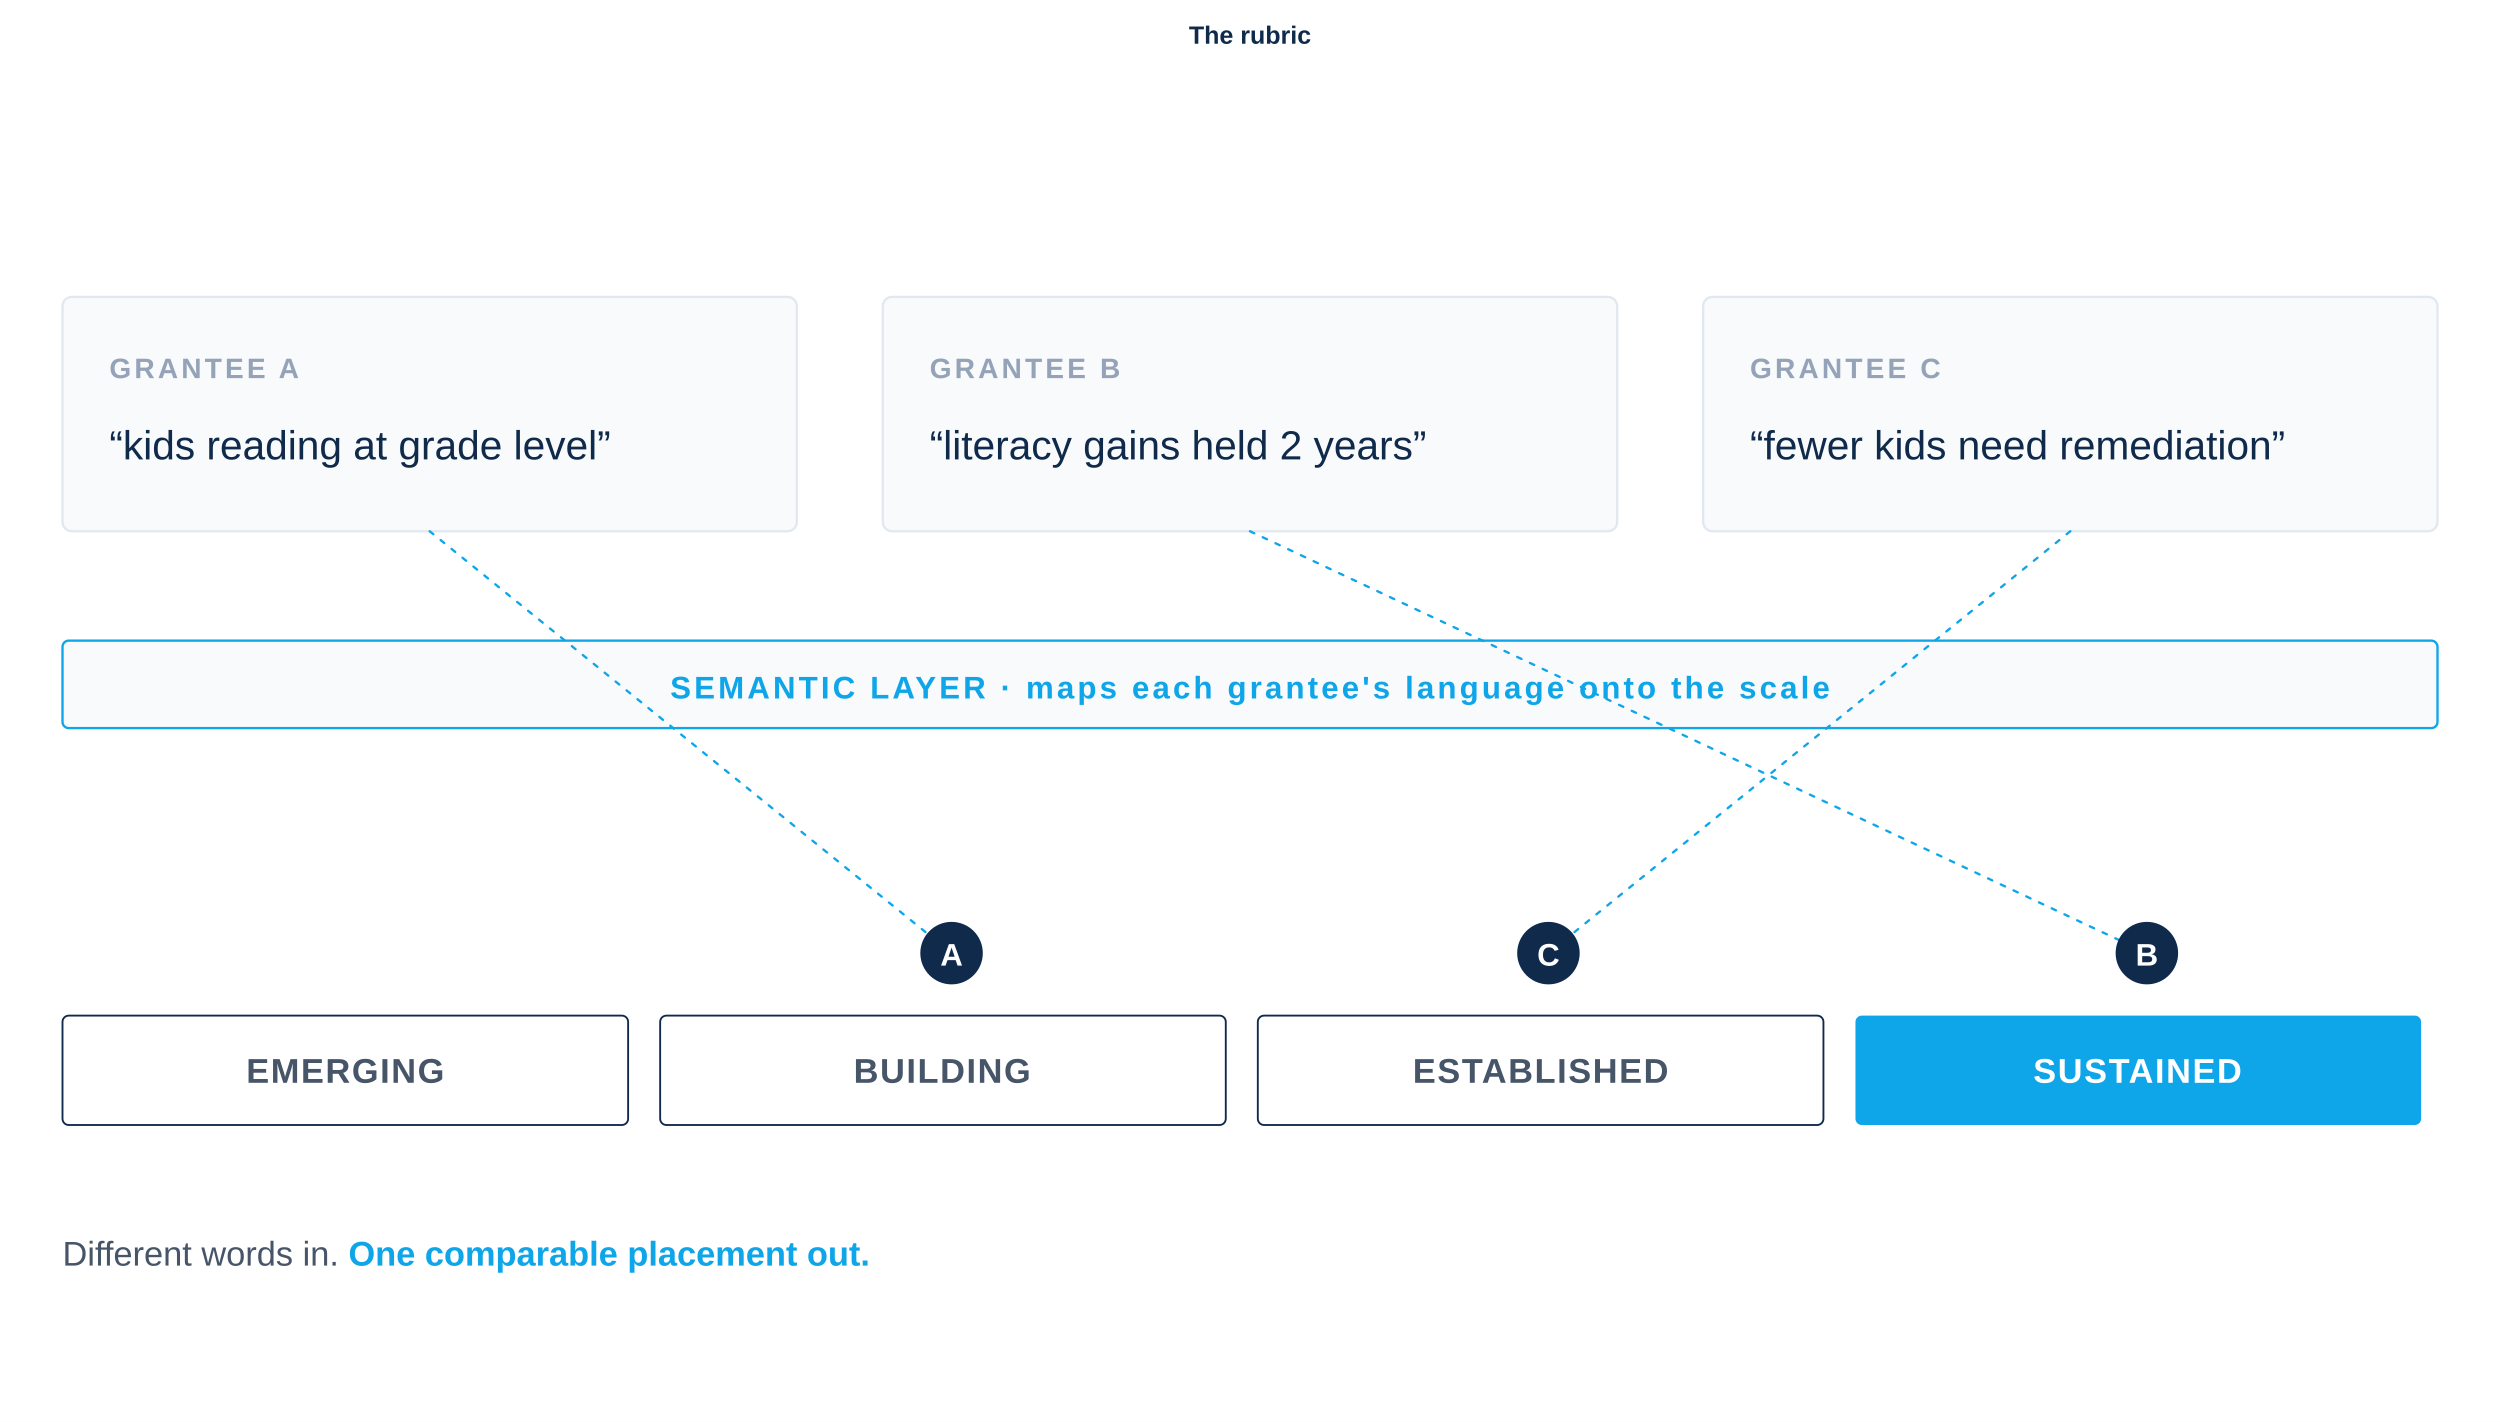
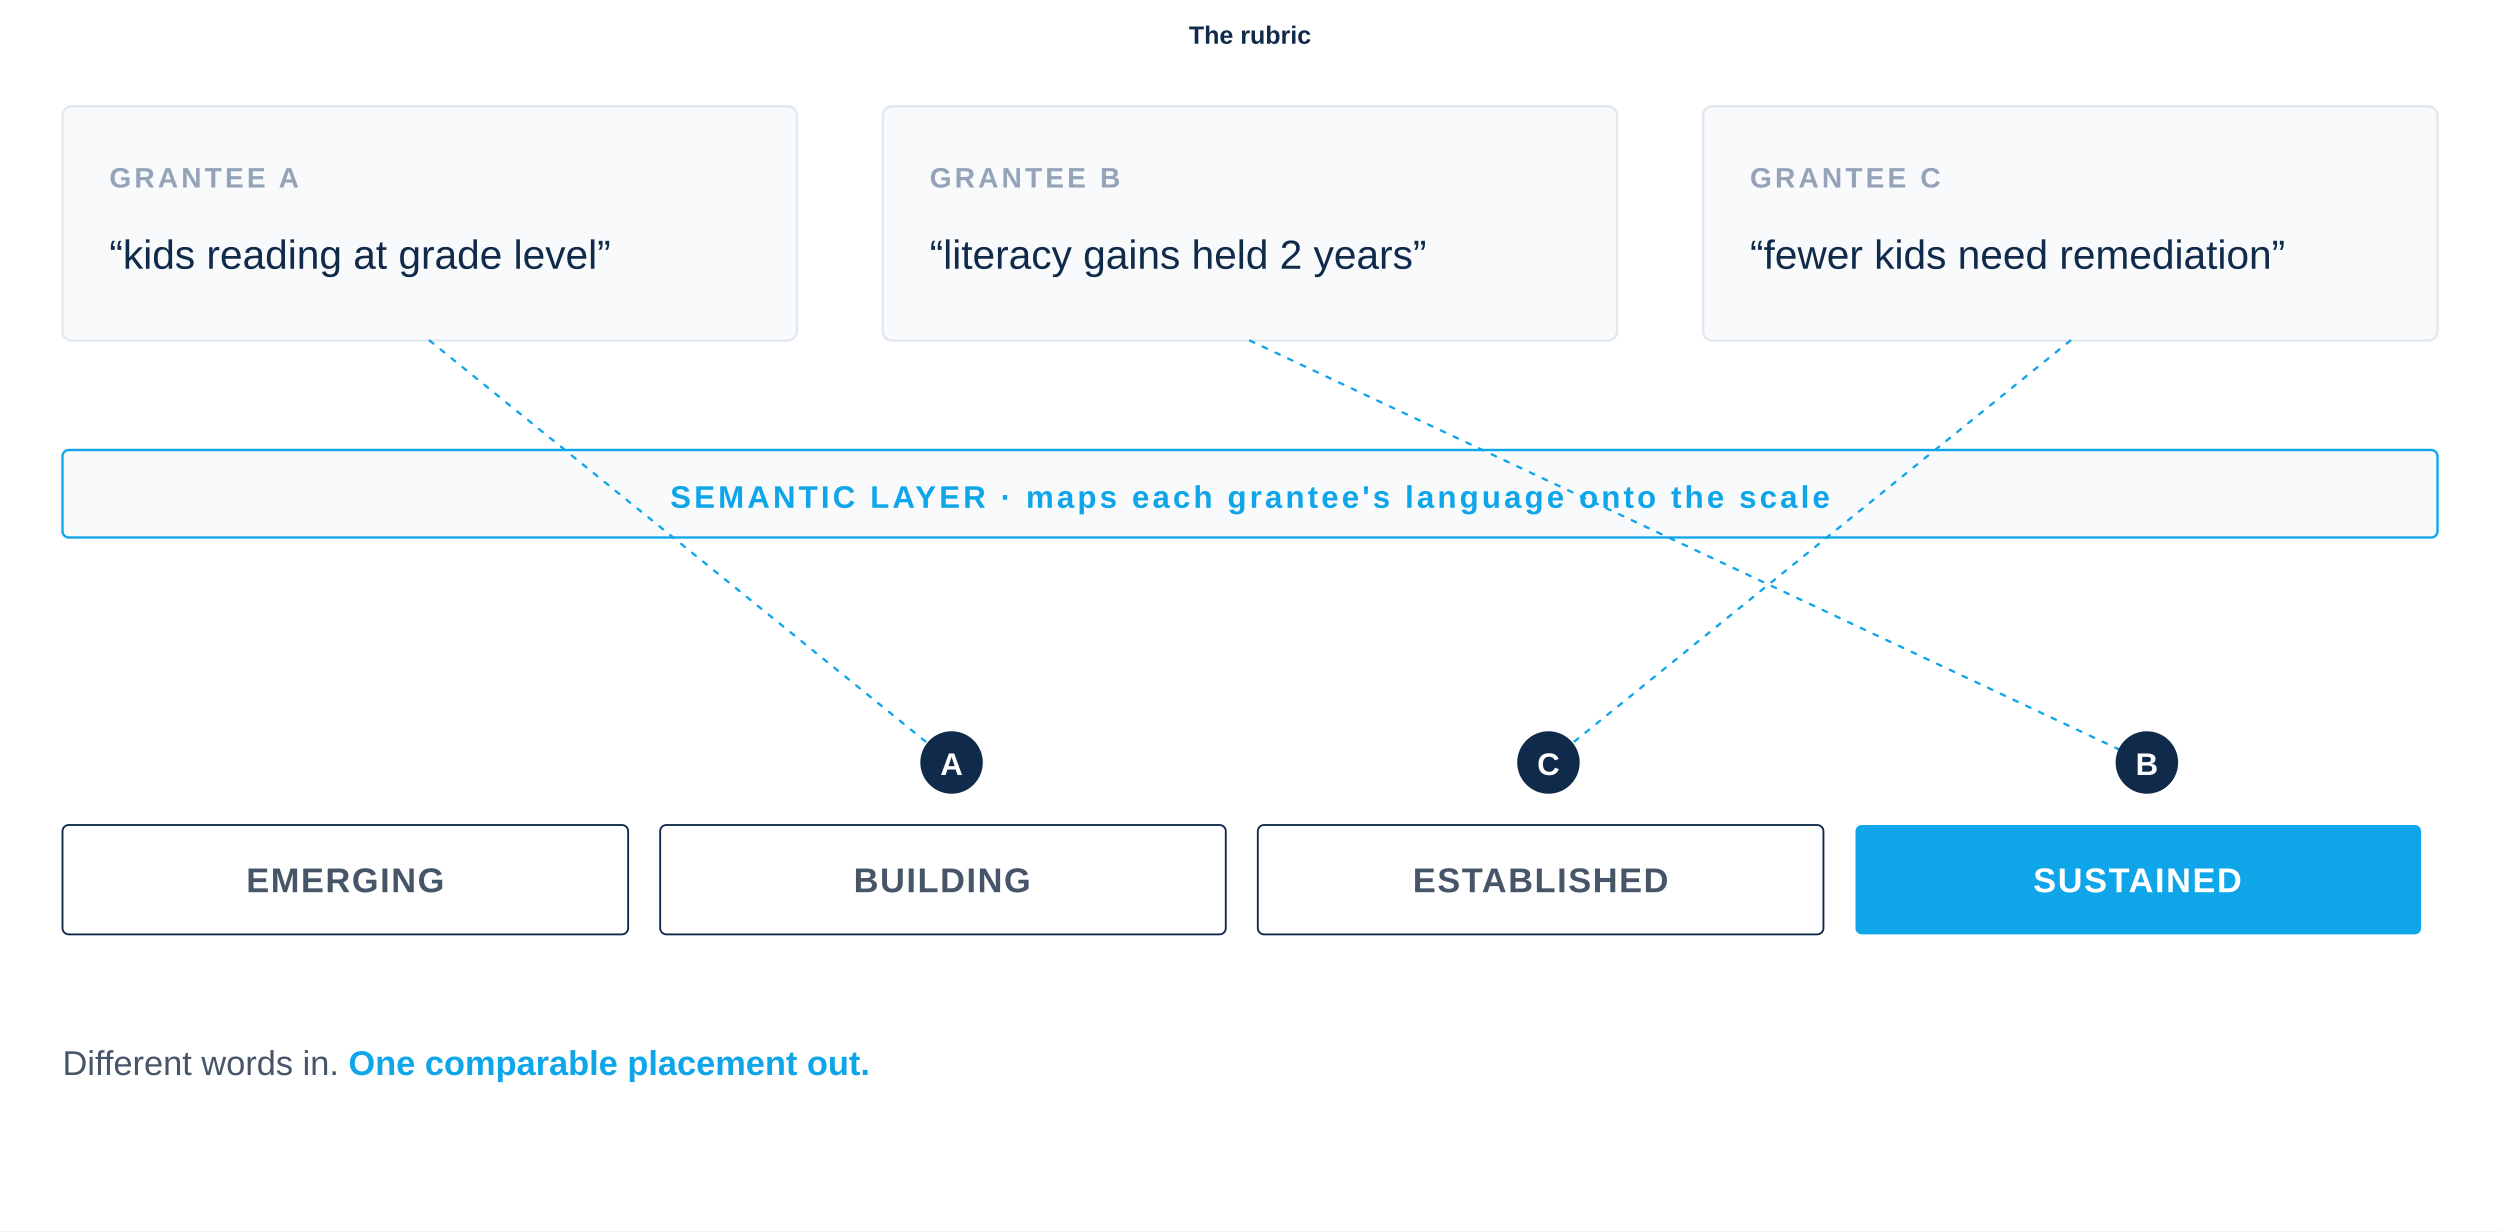
- <svg xmlns="http://www.w3.org/2000/svg" viewBox="0 -110 1600 910" role="img" aria-labelledby="t">
-   <rect x="0" y="-110" width="1600" height="910" fill="#FFFFFF" />
+ <svg xmlns="http://www.w3.org/2000/svg" viewBox="0 -110 1600 788" role="img" aria-labelledby="t">
+   <rect x="0" y="-110" width="1600" height="788" fill="#FFFFFF" />
  <text x="800" y="-82" font-family="-apple-system, BlinkMacSystemFont, 'Helvetica Neue', Arial, sans-serif" font-size="16" font-weight="700" fill="#0F2A4A" text-anchor="middle">The rubric</text>
-   <g font-family="-apple-system, BlinkMacSystemFont, 'Helvetica Neue', Arial, sans-serif">
-     <rect x="40" y="80" width="470" height="150" rx="6" fill="#F8FAFC" stroke="#E2E8F0" stroke-width="1.5" />
-     <text x="70" y="132" font-size="18" letter-spacing="2" fill="#94A3B8" font-weight="600">GRANTEE A</text>
-     <text x="70" y="184" font-size="26" fill="#0F2A4A">“kids reading at grade level”</text>
-     <rect x="565" y="80" width="470" height="150" rx="6" fill="#F8FAFC" stroke="#E2E8F0" stroke-width="1.5" />
-     <text x="595" y="132" font-size="18" letter-spacing="2" fill="#94A3B8" font-weight="600">GRANTEE B</text>
-     <text x="595" y="184" font-size="26" fill="#0F2A4A">“literacy gains held 2 years”</text>
-     <rect x="1090" y="80" width="470" height="150" rx="6" fill="#F8FAFC" stroke="#E2E8F0" stroke-width="1.5" />
-     <text x="1120" y="132" font-size="18" letter-spacing="2" fill="#94A3B8" font-weight="600">GRANTEE C</text>
-     <text x="1120" y="184" font-size="26" fill="#0F2A4A">“fewer kids need remediation”</text>
+   <g transform="translate(0, -122)">
+     <g font-family="-apple-system, BlinkMacSystemFont, 'Helvetica Neue', Arial, sans-serif">
+       <rect x="40" y="80" width="470" height="150" rx="6" fill="#F8FAFC" stroke="#E2E8F0" stroke-width="1.5" />
+       <text x="70" y="132" font-size="18" letter-spacing="2" fill="#94A3B8" font-weight="600">GRANTEE A</text>
+       <text x="70" y="184" font-size="26" fill="#0F2A4A">“kids reading at grade level”</text>
+       <rect x="565" y="80" width="470" height="150" rx="6" fill="#F8FAFC" stroke="#E2E8F0" stroke-width="1.5" />
+       <text x="595" y="132" font-size="18" letter-spacing="2" fill="#94A3B8" font-weight="600">GRANTEE B</text>
+       <text x="595" y="184" font-size="26" fill="#0F2A4A">“literacy gains held 2 years”</text>
+       <rect x="1090" y="80" width="470" height="150" rx="6" fill="#F8FAFC" stroke="#E2E8F0" stroke-width="1.5" />
+       <text x="1120" y="132" font-size="18" letter-spacing="2" fill="#94A3B8" font-weight="600">GRANTEE C</text>
+       <text x="1120" y="184" font-size="26" fill="#0F2A4A">“fewer kids need remediation”</text>
+     </g>
+     <rect x="40" y="300" width="1520" height="56" rx="4" fill="#F8FAFC" stroke="#0EA5E9" stroke-width="1.5" />
+     <text x="800" y="337" font-family="-apple-system, BlinkMacSystemFont, 'Helvetica Neue', Arial, sans-serif" font-size="20" letter-spacing="2" fill="#0EA5E9" font-weight="600" text-anchor="middle">SEMANTIC LAYER  ·  maps each grantee's language onto the scale</text>
+     <g stroke="#0EA5E9" stroke-width="1.5" stroke-dasharray="3 6" stroke-linecap="round" fill="none">
+       <path d="M275 230 L609 500" />
+       <path d="M800 230 L1374 500" />
+       <path d="M1325 230 L991 500" />
+     </g>
+     <g fill="#0F2A4A">
+       <circle cx="609" cy="500" r="20" />
+       <circle cx="1374" cy="500" r="20" />
+       <circle cx="991" cy="500" r="20" />
+     </g>
+     <g fill="#FFFFFF" font-family="-apple-system, BlinkMacSystemFont, 'Helvetica Neue', Arial, sans-serif" font-size="20" font-weight="600" text-anchor="middle">
+       <text x="609" y="508">A</text>
+       <text x="1374" y="508">B</text>
+       <text x="991" y="508">C</text>
+     </g>
+     <g font-family="-apple-system, BlinkMacSystemFont, 'Helvetica Neue', Arial, sans-serif">
+       <rect x="40" y="540" width="362" height="70" rx="4" fill="none" stroke="#0F2A4A" stroke-width="1.2" />
+       <rect x="422.5" y="540" width="362" height="70" rx="4" fill="none" stroke="#0F2A4A" stroke-width="1.2" />
+       <rect x="805" y="540" width="362" height="70" rx="4" fill="none" stroke="#0F2A4A" stroke-width="1.2" />
+       <rect x="1187.5" y="540" width="362" height="70" rx="4" fill="#0EA5E9" />
+       <text x="221" y="583" font-size="22" letter-spacing="1" fill="#475569" font-weight="600" text-anchor="middle">EMERGING</text>
+       <text x="603" y="583" font-size="22" letter-spacing="1" fill="#475569" font-weight="600" text-anchor="middle">BUILDING</text>
+       <text x="986" y="583" font-size="22" letter-spacing="1" fill="#475569" font-weight="600" text-anchor="middle">ESTABLISHED</text>
+       <text x="1368" y="583" font-size="22" letter-spacing="1" fill="#FFFFFF" font-weight="600" text-anchor="middle">SUSTAINED</text>
+     </g>
+     <text x="40" y="700" font-family="-apple-system, BlinkMacSystemFont, 'Helvetica Neue', Arial, sans-serif" font-size="22" fill="#475569">Different words in. <tspan fill="#0EA5E9" font-weight="600">One comparable placement out.</tspan>
+     </text>
  </g>
-   <rect x="40" y="300" width="1520" height="56" rx="4" fill="#F8FAFC" stroke="#0EA5E9" stroke-width="1.5" />
-   <text x="800" y="337" font-family="-apple-system, BlinkMacSystemFont, 'Helvetica Neue', Arial, sans-serif" font-size="20" letter-spacing="2" fill="#0EA5E9" font-weight="600" text-anchor="middle">SEMANTIC LAYER  ·  maps each grantee's language onto the scale</text>
-   <g stroke="#0EA5E9" stroke-width="1.5" stroke-dasharray="3 6" stroke-linecap="round" fill="none">
-     <path d="M275 230 L609 500" />
-     <path d="M800 230 L1374 500" />
-     <path d="M1325 230 L991 500" />
-   </g>
-   <g fill="#0F2A4A">
-     <circle cx="609" cy="500" r="20" />
-     <circle cx="1374" cy="500" r="20" />
-     <circle cx="991" cy="500" r="20" />
-   </g>
-   <g fill="#FFFFFF" font-family="-apple-system, BlinkMacSystemFont, 'Helvetica Neue', Arial, sans-serif" font-size="20" font-weight="600" text-anchor="middle">
-     <text x="609" y="508">A</text>
-     <text x="1374" y="508">B</text>
-     <text x="991" y="508">C</text>
-   </g>
-   <g font-family="-apple-system, BlinkMacSystemFont, 'Helvetica Neue', Arial, sans-serif">
-     <rect x="40" y="540" width="362" height="70" rx="4" fill="none" stroke="#0F2A4A" stroke-width="1.2" />
-     <rect x="422.5" y="540" width="362" height="70" rx="4" fill="none" stroke="#0F2A4A" stroke-width="1.2" />
-     <rect x="805" y="540" width="362" height="70" rx="4" fill="none" stroke="#0F2A4A" stroke-width="1.2" />
-     <rect x="1187.5" y="540" width="362" height="70" rx="4" fill="#0EA5E9" />
-     <text x="221" y="583" font-size="22" letter-spacing="1" fill="#475569" font-weight="600" text-anchor="middle">EMERGING</text>
-     <text x="603" y="583" font-size="22" letter-spacing="1" fill="#475569" font-weight="600" text-anchor="middle">BUILDING</text>
-     <text x="986" y="583" font-size="22" letter-spacing="1" fill="#475569" font-weight="600" text-anchor="middle">ESTABLISHED</text>
-     <text x="1368" y="583" font-size="22" letter-spacing="1" fill="#FFFFFF" font-weight="600" text-anchor="middle">SUSTAINED</text>
-   </g>
-   <text x="40" y="700" font-family="-apple-system, BlinkMacSystemFont, 'Helvetica Neue', Arial, sans-serif" font-size="22" fill="#475569">Different words in. <tspan fill="#0EA5E9" font-weight="600">One comparable placement out.</tspan>
-   </text>
</svg>
